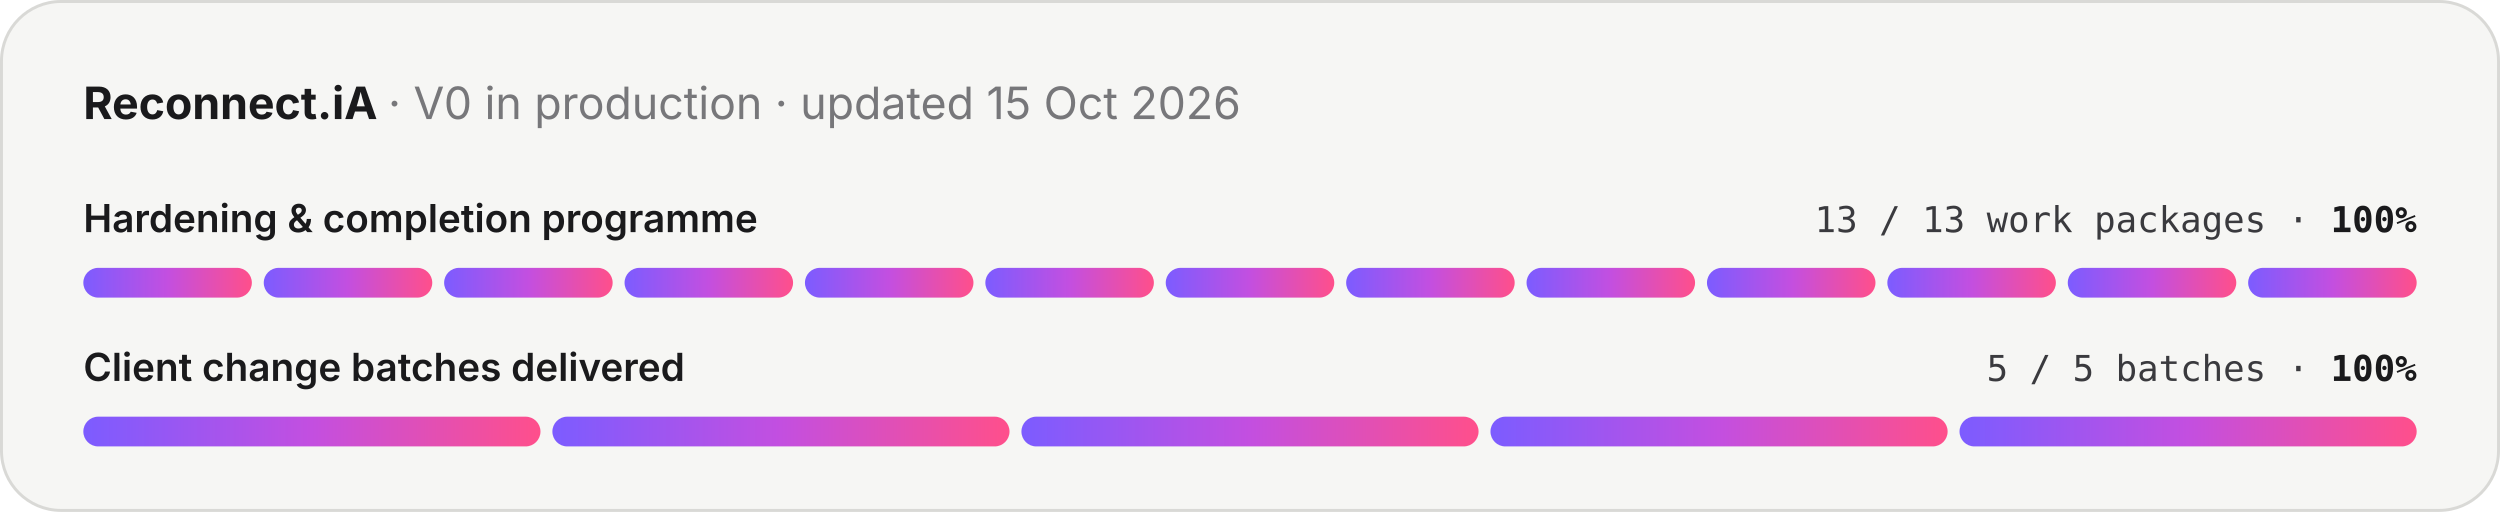
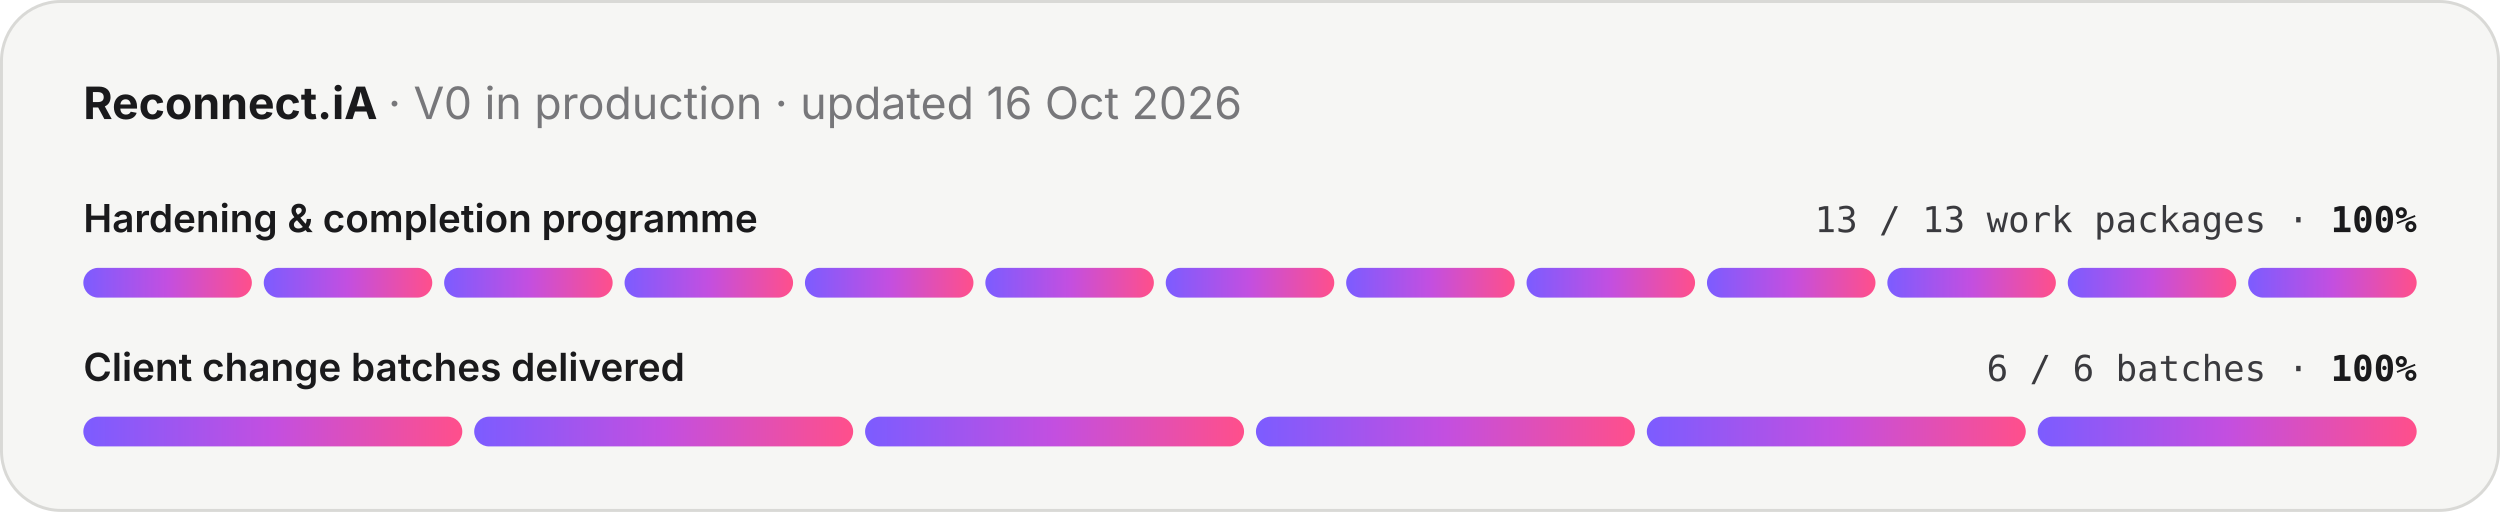
<svg xmlns="http://www.w3.org/2000/svg" width="840" height="172" viewBox="0 0 840 172" role="img" aria-label="Reconnect.iA build progress">
  <defs>
    <linearGradient id="gl" x1="0" x2="1" y1="0" y2="0">
      <stop offset="0" stop-color="#7C5CFF" />
      <stop offset="0.5" stop-color="#C34FE0" />
      <stop offset="1" stop-color="#FF4F8B" />
    </linearGradient>
  </defs>
  <rect x="0.5" y="0.5" width="839" height="171" rx="20" fill="#F6F6F4" stroke="#D9D9D6" />
-   <text x="28" y="40" font-family="Inter, -apple-system, 'Segoe UI', Helvetica, Arial, sans-serif" font-size="15" font-weight="700" fill="#1A1A1C">Reconnect.iA <tspan font-weight="400" fill="#77777A">· V0 in production · updated 15 Oct 2026</tspan>
+   <text x="28" y="40" font-family="Inter, -apple-system, 'Segoe UI', Helvetica, Arial, sans-serif" font-size="15" font-weight="700" fill="#1A1A1C">Reconnect.iA <tspan font-weight="400" fill="#77777A">· V0 in production · updated 16 Oct 2026</tspan>
  </text>
  <text x="28" y="78" font-family="Inter, -apple-system, 'Segoe UI', Helvetica, Arial, sans-serif" font-size="13" font-weight="600" fill="#1A1A1C">Hardening &amp; completion programme</text>
  <text x="812" y="78" text-anchor="end" font-family="'JetBrains Mono', ui-monospace, SFMono-Regular, Consolas, monospace" font-size="12" fill="#3A3A3E">13 / 13 work packages · <tspan font-weight="700" fill="#1A1A1C">100%</tspan>
  </text>
  <rect x="28.00" y="90" width="56.62" height="10" rx="5" fill="url(#gl)" />
  <rect x="88.62" y="90" width="56.62" height="10" rx="5" fill="url(#gl)" />
  <rect x="149.23" y="90" width="56.62" height="10" rx="5" fill="url(#gl)" />
  <rect x="209.85" y="90" width="56.62" height="10" rx="5" fill="url(#gl)" />
  <rect x="270.46" y="90" width="56.62" height="10" rx="5" fill="url(#gl)" />
  <rect x="331.08" y="90" width="56.62" height="10" rx="5" fill="url(#gl)" />
  <rect x="391.69" y="90" width="56.62" height="10" rx="5" fill="url(#gl)" />
  <rect x="452.31" y="90" width="56.62" height="10" rx="5" fill="url(#gl)" />
  <rect x="512.92" y="90" width="56.62" height="10" rx="5" fill="url(#gl)" />
  <rect x="573.54" y="90" width="56.62" height="10" rx="5" fill="url(#gl)" />
  <rect x="634.15" y="90" width="56.62" height="10" rx="5" fill="url(#gl)" />
  <rect x="694.77" y="90" width="56.62" height="10" rx="5" fill="url(#gl)" />
  <rect x="755.38" y="90" width="56.62" height="10" rx="5" fill="url(#gl)" />
  <text x="28" y="128" font-family="Inter, -apple-system, 'Segoe UI', Helvetica, Arial, sans-serif" font-size="13" font-weight="600" fill="#1A1A1C">Client change batches delivered</text>
-   <text x="812" y="128" text-anchor="end" font-family="'JetBrains Mono', ui-monospace, SFMono-Regular, Consolas, monospace" font-size="12" fill="#3A3A3E">5 / 5 batches · <tspan font-weight="700" fill="#1A1A1C">100%</tspan>
+   <text x="812" y="128" text-anchor="end" font-family="'JetBrains Mono', ui-monospace, SFMono-Regular, Consolas, monospace" font-size="12" fill="#3A3A3E">6 / 6 batches · <tspan font-weight="700" fill="#1A1A1C">100%</tspan>
  </text>
-   <rect x="28.00" y="140" width="153.60" height="10" rx="5" fill="url(#gl)" />
-   <rect x="185.60" y="140" width="153.60" height="10" rx="5" fill="url(#gl)" />
-   <rect x="343.20" y="140" width="153.60" height="10" rx="5" fill="url(#gl)" />
-   <rect x="500.80" y="140" width="153.60" height="10" rx="5" fill="url(#gl)" />
-   <rect x="658.40" y="140" width="153.60" height="10" rx="5" fill="url(#gl)" />
+   <rect x="28.00" y="140" width="127.33" height="10" rx="5" fill="url(#gl)" />
+   <rect x="159.33" y="140" width="127.33" height="10" rx="5" fill="url(#gl)" />
+   <rect x="290.67" y="140" width="127.33" height="10" rx="5" fill="url(#gl)" />
+   <rect x="422.00" y="140" width="127.33" height="10" rx="5" fill="url(#gl)" />
+   <rect x="553.33" y="140" width="127.33" height="10" rx="5" fill="url(#gl)" />
+   <rect x="684.67" y="140" width="127.33" height="10" rx="5" fill="url(#gl)" />
</svg>
